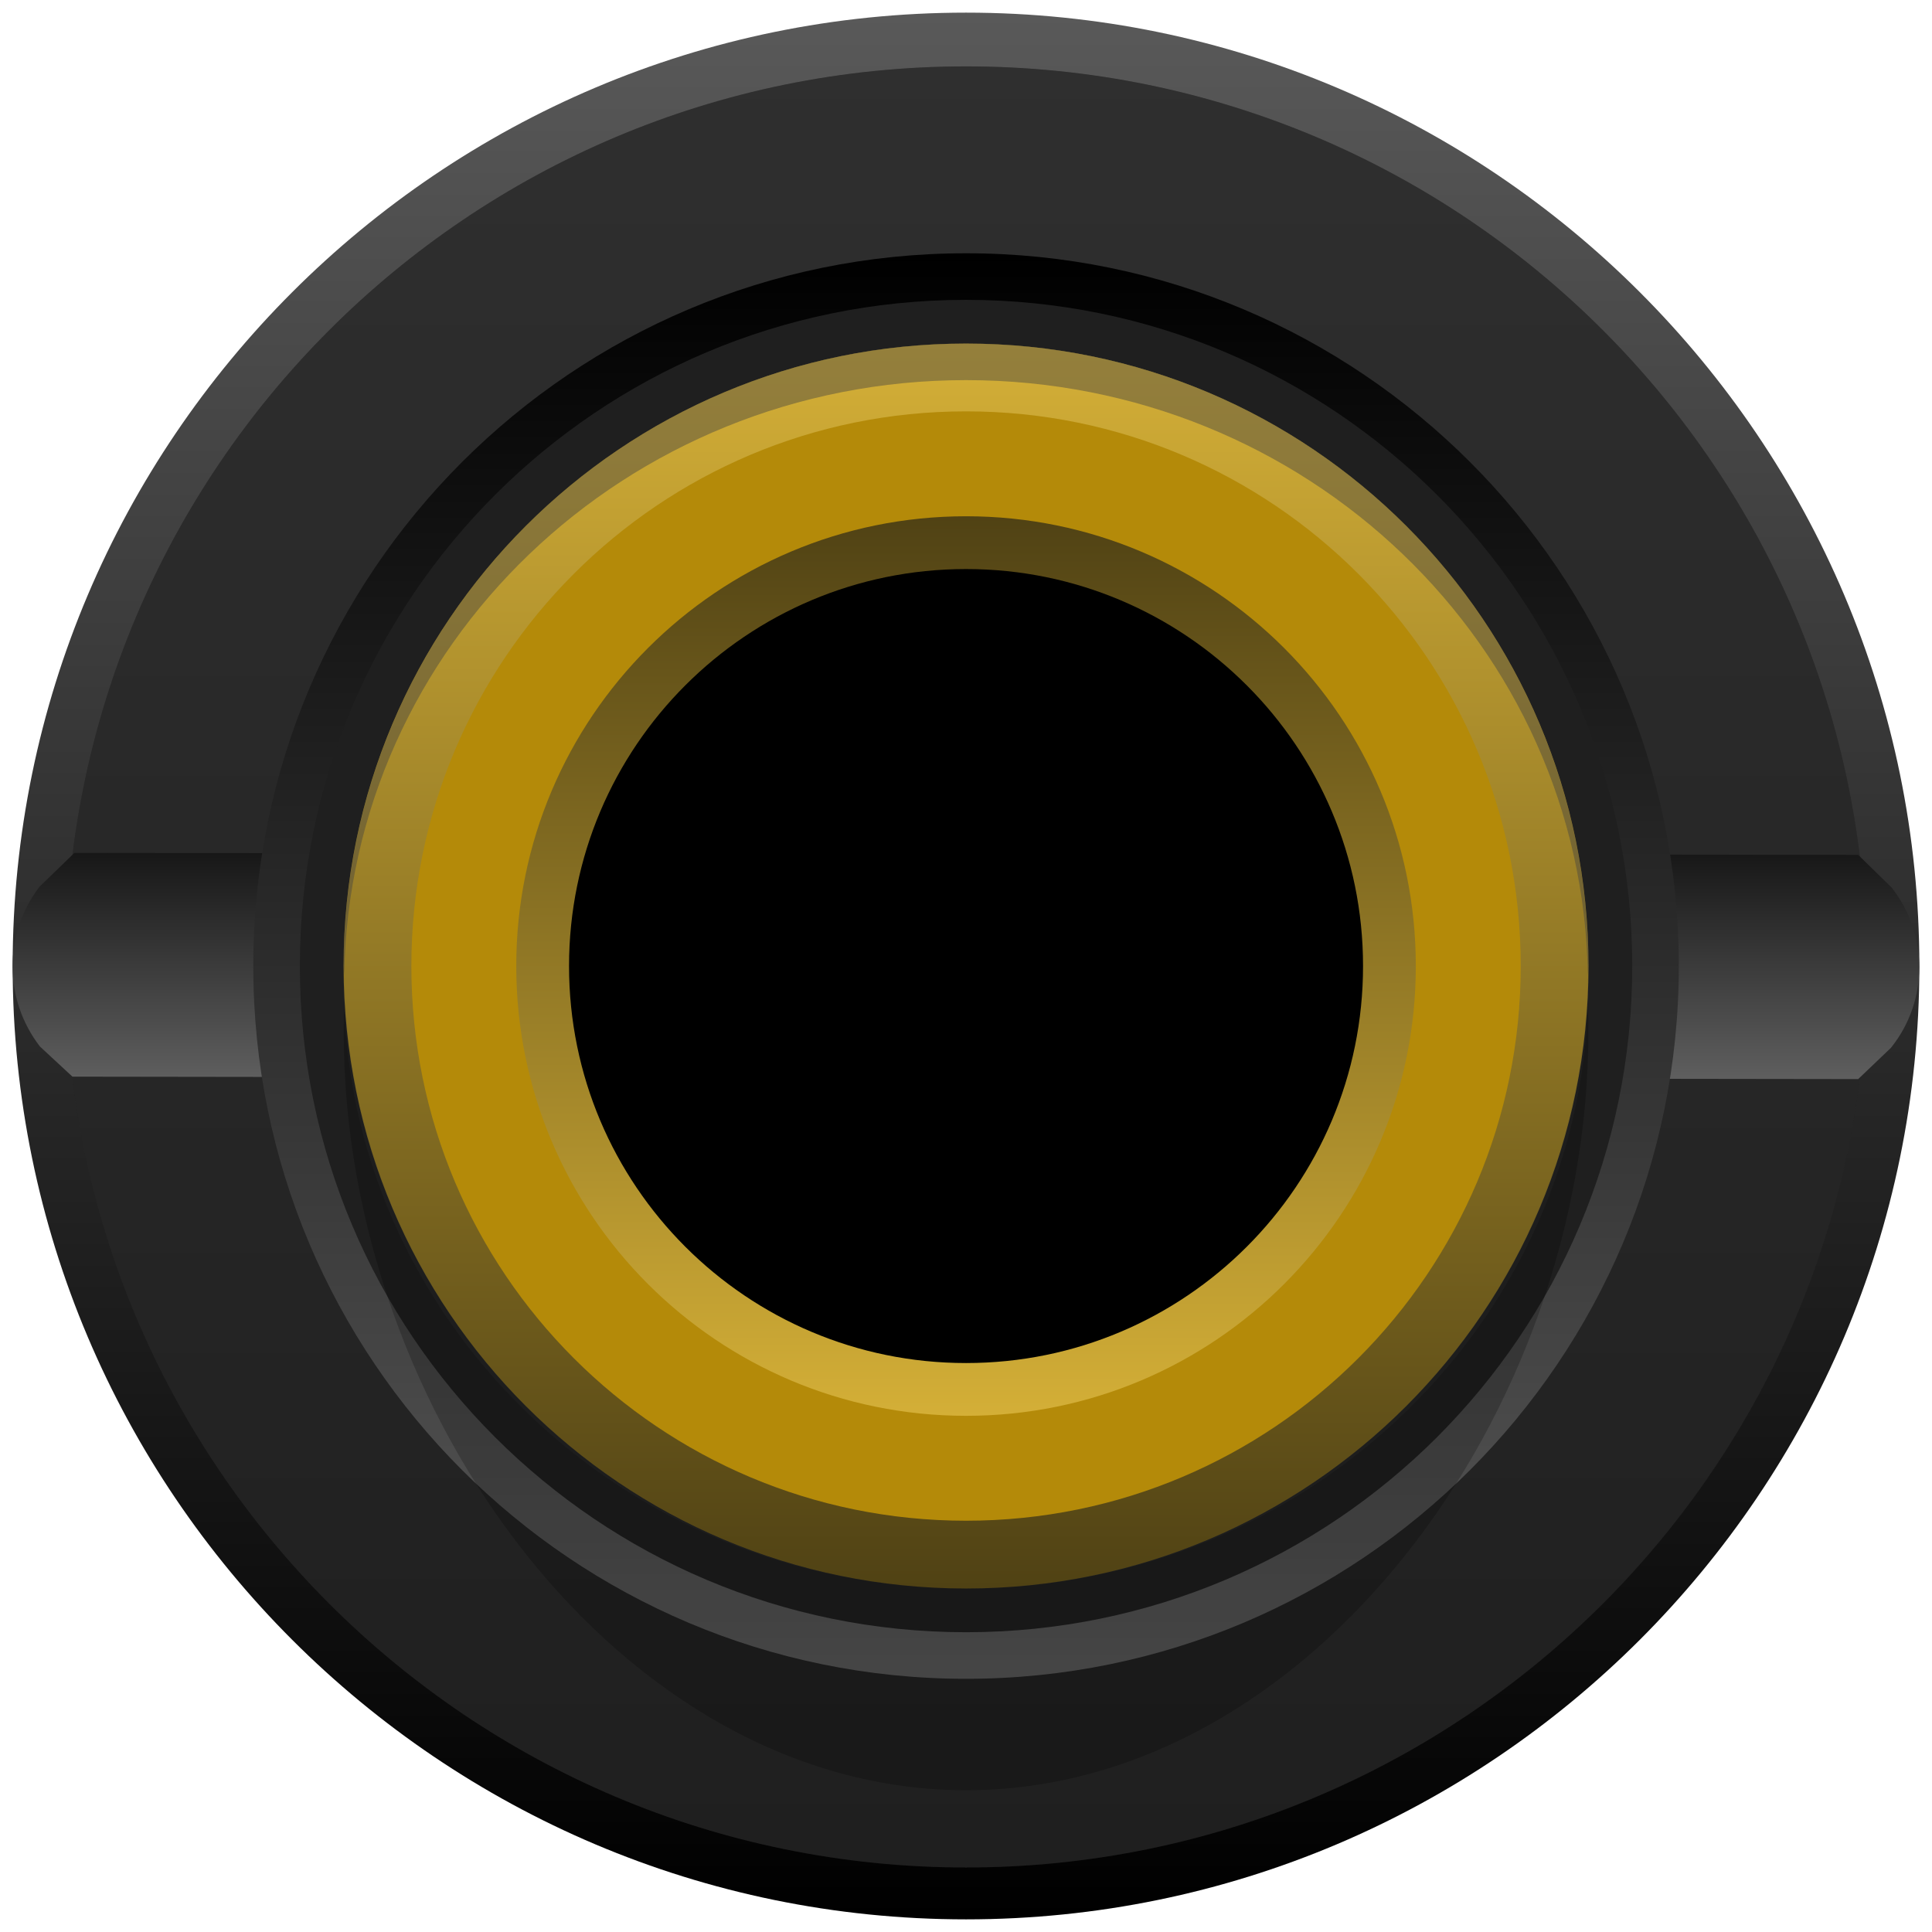
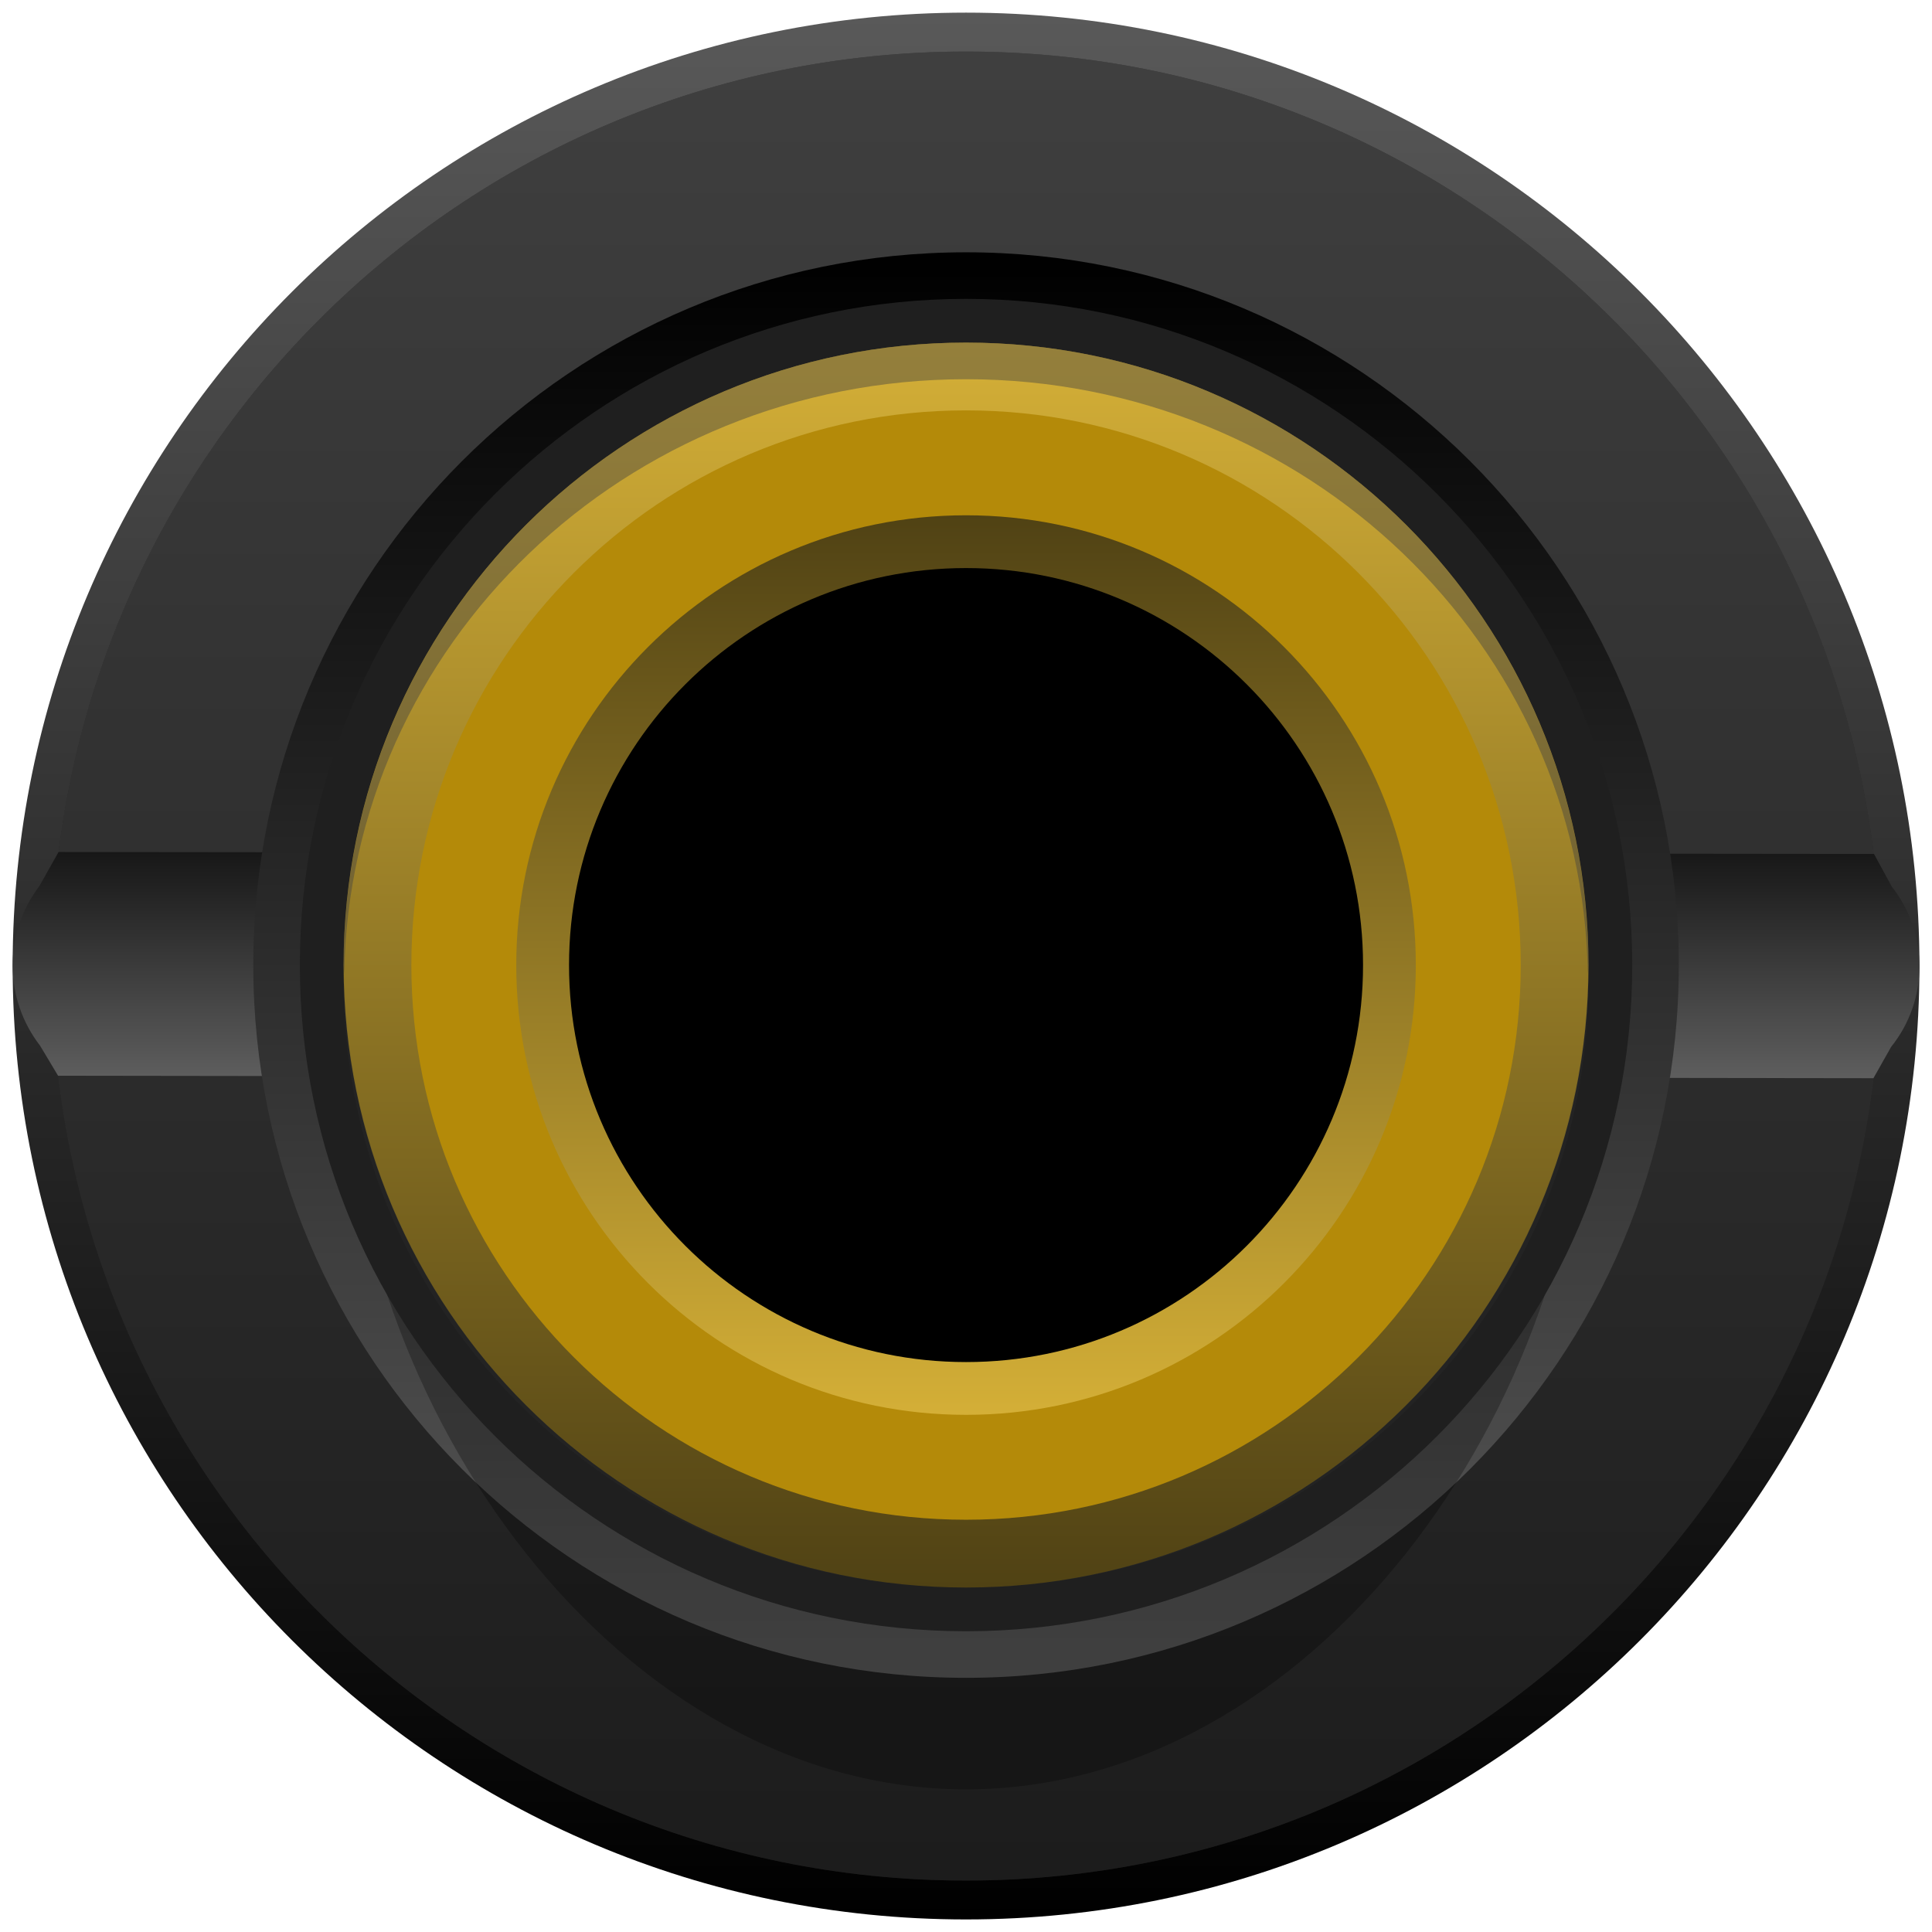
<svg xmlns="http://www.w3.org/2000/svg" xmlns:xlink="http://www.w3.org/1999/xlink" enable-background="new 0 0 23.685 23.685" height="23.685" viewBox="0 0 23.685 23.685" width="23.685">
  <linearGradient id="a">
+     <stop offset="0" stop-color="#5e5e5e" />
+     <stop offset="1" stop-color="#171717" />
+   </linearGradient>
+   <linearGradient id="b">
    <stop offset="0" stop-color="#595959" />
    <stop offset="1" />
  </linearGradient>
-   <linearGradient id="b" gradientTransform="matrix(0 1 -1 0 -1626.337 478.7848)" gradientUnits="userSpaceOnUse" x1="-478.63" x2="-455.255" xlink:href="#a" y1="-1638.18" y2="-1638.18" />
-   <linearGradient id="c">
-     <stop offset=".011" stop-color="#5e5e5e" />
-     <stop offset="1" stop-color="#171717" />
-   </linearGradient>
-   <linearGradient id="d" gradientTransform="matrix(1 0 0 -1 0 23.88983)" gradientUnits="userSpaceOnUse" x1="11.843" x2="11.843" xlink:href="#c" y1="23.076" y2=".995" />
-   <linearGradient id="e" gradientUnits="userSpaceOnUse" x1="11.843" x2="11.843" xlink:href="#c" y1="13.229" y2="10.456" />
-   <linearGradient id="f" gradientTransform="matrix(0 -1 1 0 -1087.551 -1913.74)" gradientUnits="userSpaceOnUse" x1="-1934.321" x2="-1916.844" xlink:href="#a" y1="1099.394" y2="1099.394" />
+   <linearGradient id="c" gradientTransform="matrix(0 1 -1 0 -4079.454 -1060.846)" gradientUnits="userSpaceOnUse" x1="1061.001" x2="1084.376" xlink:href="#b" y1="-4091.297" y2="-4091.297" />
+   <linearGradient id="d" gradientUnits="userSpaceOnUse" x1="11.843" x2="11.843" xlink:href="#a" y1=".632" y2="23.054" />
+   <linearGradient id="e" gradientTransform="matrix(1 0 0 -1 -47.00625 -40.5551)" gradientUnits="userSpaceOnUse" x1="58.849" x2="58.849" xlink:href="#a" y1="-53.772" y2="-51" />
+   <linearGradient id="f" gradientTransform="matrix(0 -1 -1 0 -369.6614 -1219.74)" gradientUnits="userSpaceOnUse" x1="-1240.31" x2="-1222.833" xlink:href="#b" y1="-381.504" y2="-381.504" />
  <linearGradient id="g">
    <stop offset="0" stop-color="#d4af37" />
    <stop offset="1" stop-color="#504214" />
  </linearGradient>
-   <linearGradient id="h" gradientTransform="matrix(-1 0 0 1 -2443.013 -815.3387)" gradientUnits="userSpaceOnUse" x1="-2454.856" x2="-2454.856" xlink:href="#g" y1="819.55" y2="834.813" />
-   <linearGradient id="i" gradientTransform="matrix(-1 0 0 1 -2443.013 -815.3387)" gradientUnits="userSpaceOnUse" x1="-2454.856" x2="-2454.856" xlink:href="#g" y1="832.696" y2="821.667" />
-   <path d="m11.843 23.53c-6.445 0-11.688-5.243-11.688-11.687 0-6.445 5.243-11.688 11.688-11.688s11.687 5.243 11.687 11.688c0 6.444-5.243 11.687-11.687 11.687z" fill="url(#b)" />
-   <circle cx="11.843" cy="11.854" fill="#212121" r="11.04" />
-   <circle cx="11.843" cy="11.854" fill="url(#d)" opacity=".22" r="11.04" />
-   <path d="m.912 10.456-.43.417c-.44.579-.437 1.381.008 1.957l.398.369 21.892.03.402-.384c.46-.573.463-1.387.008-1.964l-.41-.401z" fill="url(#e)" />
-   <circle cx="11.843" cy="11.843" fill="url(#f)" r="8.738" />
-   <circle cx="11.843" cy="11.843" fill="#1f1f1f" r="8.167" />
-   <path d="m11.843 4.211c4.213 0 7.629 3.782 7.629 8.448s-3.415 9.288-7.629 9.288-7.629-4.622-7.629-9.288 3.415-8.448 7.629-8.448z" opacity=".22" />
-   <circle cx="11.843" cy="11.843" fill="url(#h)" r="7.631" />
-   <circle cx="11.843" cy="11.843" fill="#b48a09" r="6.8" />
+   <linearGradient id="h" gradientTransform="matrix(-1 0 0 -1 -1873.013 26.55115)" gradientUnits="userSpaceOnUse" x1="-1884.856" x2="-1884.856" xlink:href="#g" y1="22.351" y2="7.089" />
+   <linearGradient id="i" gradientTransform="matrix(-1 0 0 -1 -1873.013 26.55115)" gradientUnits="userSpaceOnUse" x1="-1884.856" x2="-1884.856" xlink:href="#g" y1="9.206" y2="20.234" />
+   <circle cx="11.843" cy="11.843" fill="url(#c)" r="11.688" />
+   <circle cx="11.843" cy="11.843" fill="#212121" r="11.211" />
+   <circle cx="11.843" cy="11.843" fill="url(#d)" opacity=".5" r="11.211" />
+   <path d="m.718 10.445-.235.417c-.44.579-.437 1.381.008 1.957l.221.369 22.255.03.217-.384c.46-.573.463-1.387.008-1.964l-.218-.401z" fill="url(#e)" />
+   <circle cx="11.843" cy="11.831" fill="url(#f)" r="8.738" />
+   <path d="m11.843 4.2c4.213 0 7.629 3.782 7.629 8.448s-3.415 9.288-7.629 9.288-7.629-4.622-7.629-9.288 3.415-8.448 7.629-8.448z" opacity=".28" />
+   <circle cx="11.843" cy="11.831" fill="#1f1f1f" r="8.167" />
+   <circle cx="11.843" cy="11.831" fill="url(#h)" r="7.631" />
+   <circle cx="11.843" cy="11.831" fill="#b48a09" r="6.8" />
  <g fill="#404040" opacity=".43">
-     <path d="m11.843 4.66c4.175 0 7.561 3.257 7.623 7.296.001-.038.006-.075.006-.114 0-4.215-3.415-7.631-7.629-7.631s-7.629 3.417-7.629 7.631c0 .038.005.076.006.114.062-4.039 3.448-7.296 7.623-7.296z" />
-     <path d="m4.22 11.957c-.001.037-.006.073-.006.111 0 4.091 3.415 7.407 7.629 7.407-4.175 0-7.561-3.356-7.623-7.517z" opacity=".28" />
-     <path d="m11.843 19.474c4.213 0 7.629-3.316 7.629-7.407 0-.037-.005-.073-.006-.111-.062 4.162-3.448 7.517-7.623 7.517z" opacity=".28" />
+     <path d="m11.843 4.649c4.175 0 7.561 3.257 7.623 7.296.001-.038.006-.075.006-.114 0-4.215-3.415-7.631-7.629-7.631s-7.629 3.417-7.629 7.631c0 .038.005.076.006.114.062-4.039 3.448-7.296 7.623-7.296z" />
+     <path d="m4.22 11.945c-.001.037-.006.073-.006.111 0 4.091 3.415 7.407 7.629 7.407-4.175 0-7.561-3.356-7.623-7.517z" opacity=".28" />
+     <path d="m11.843 19.462c4.213 0 7.629-3.316 7.629-7.407 0-.037-.005-.073-.006-.111-.062 4.162-3.448 7.517-7.623 7.517z" opacity=".28" />
  </g>
-   <circle cx="11.843" cy="11.843" fill="url(#i)" r="5.514" />
-   <circle cx="11.843" cy="11.843" r="4.867" />
+   <circle cx="11.843" cy="11.831" fill="url(#i)" r="5.514" />
+   <circle cx="11.843" cy="11.831" r="4.867" />
</svg>
